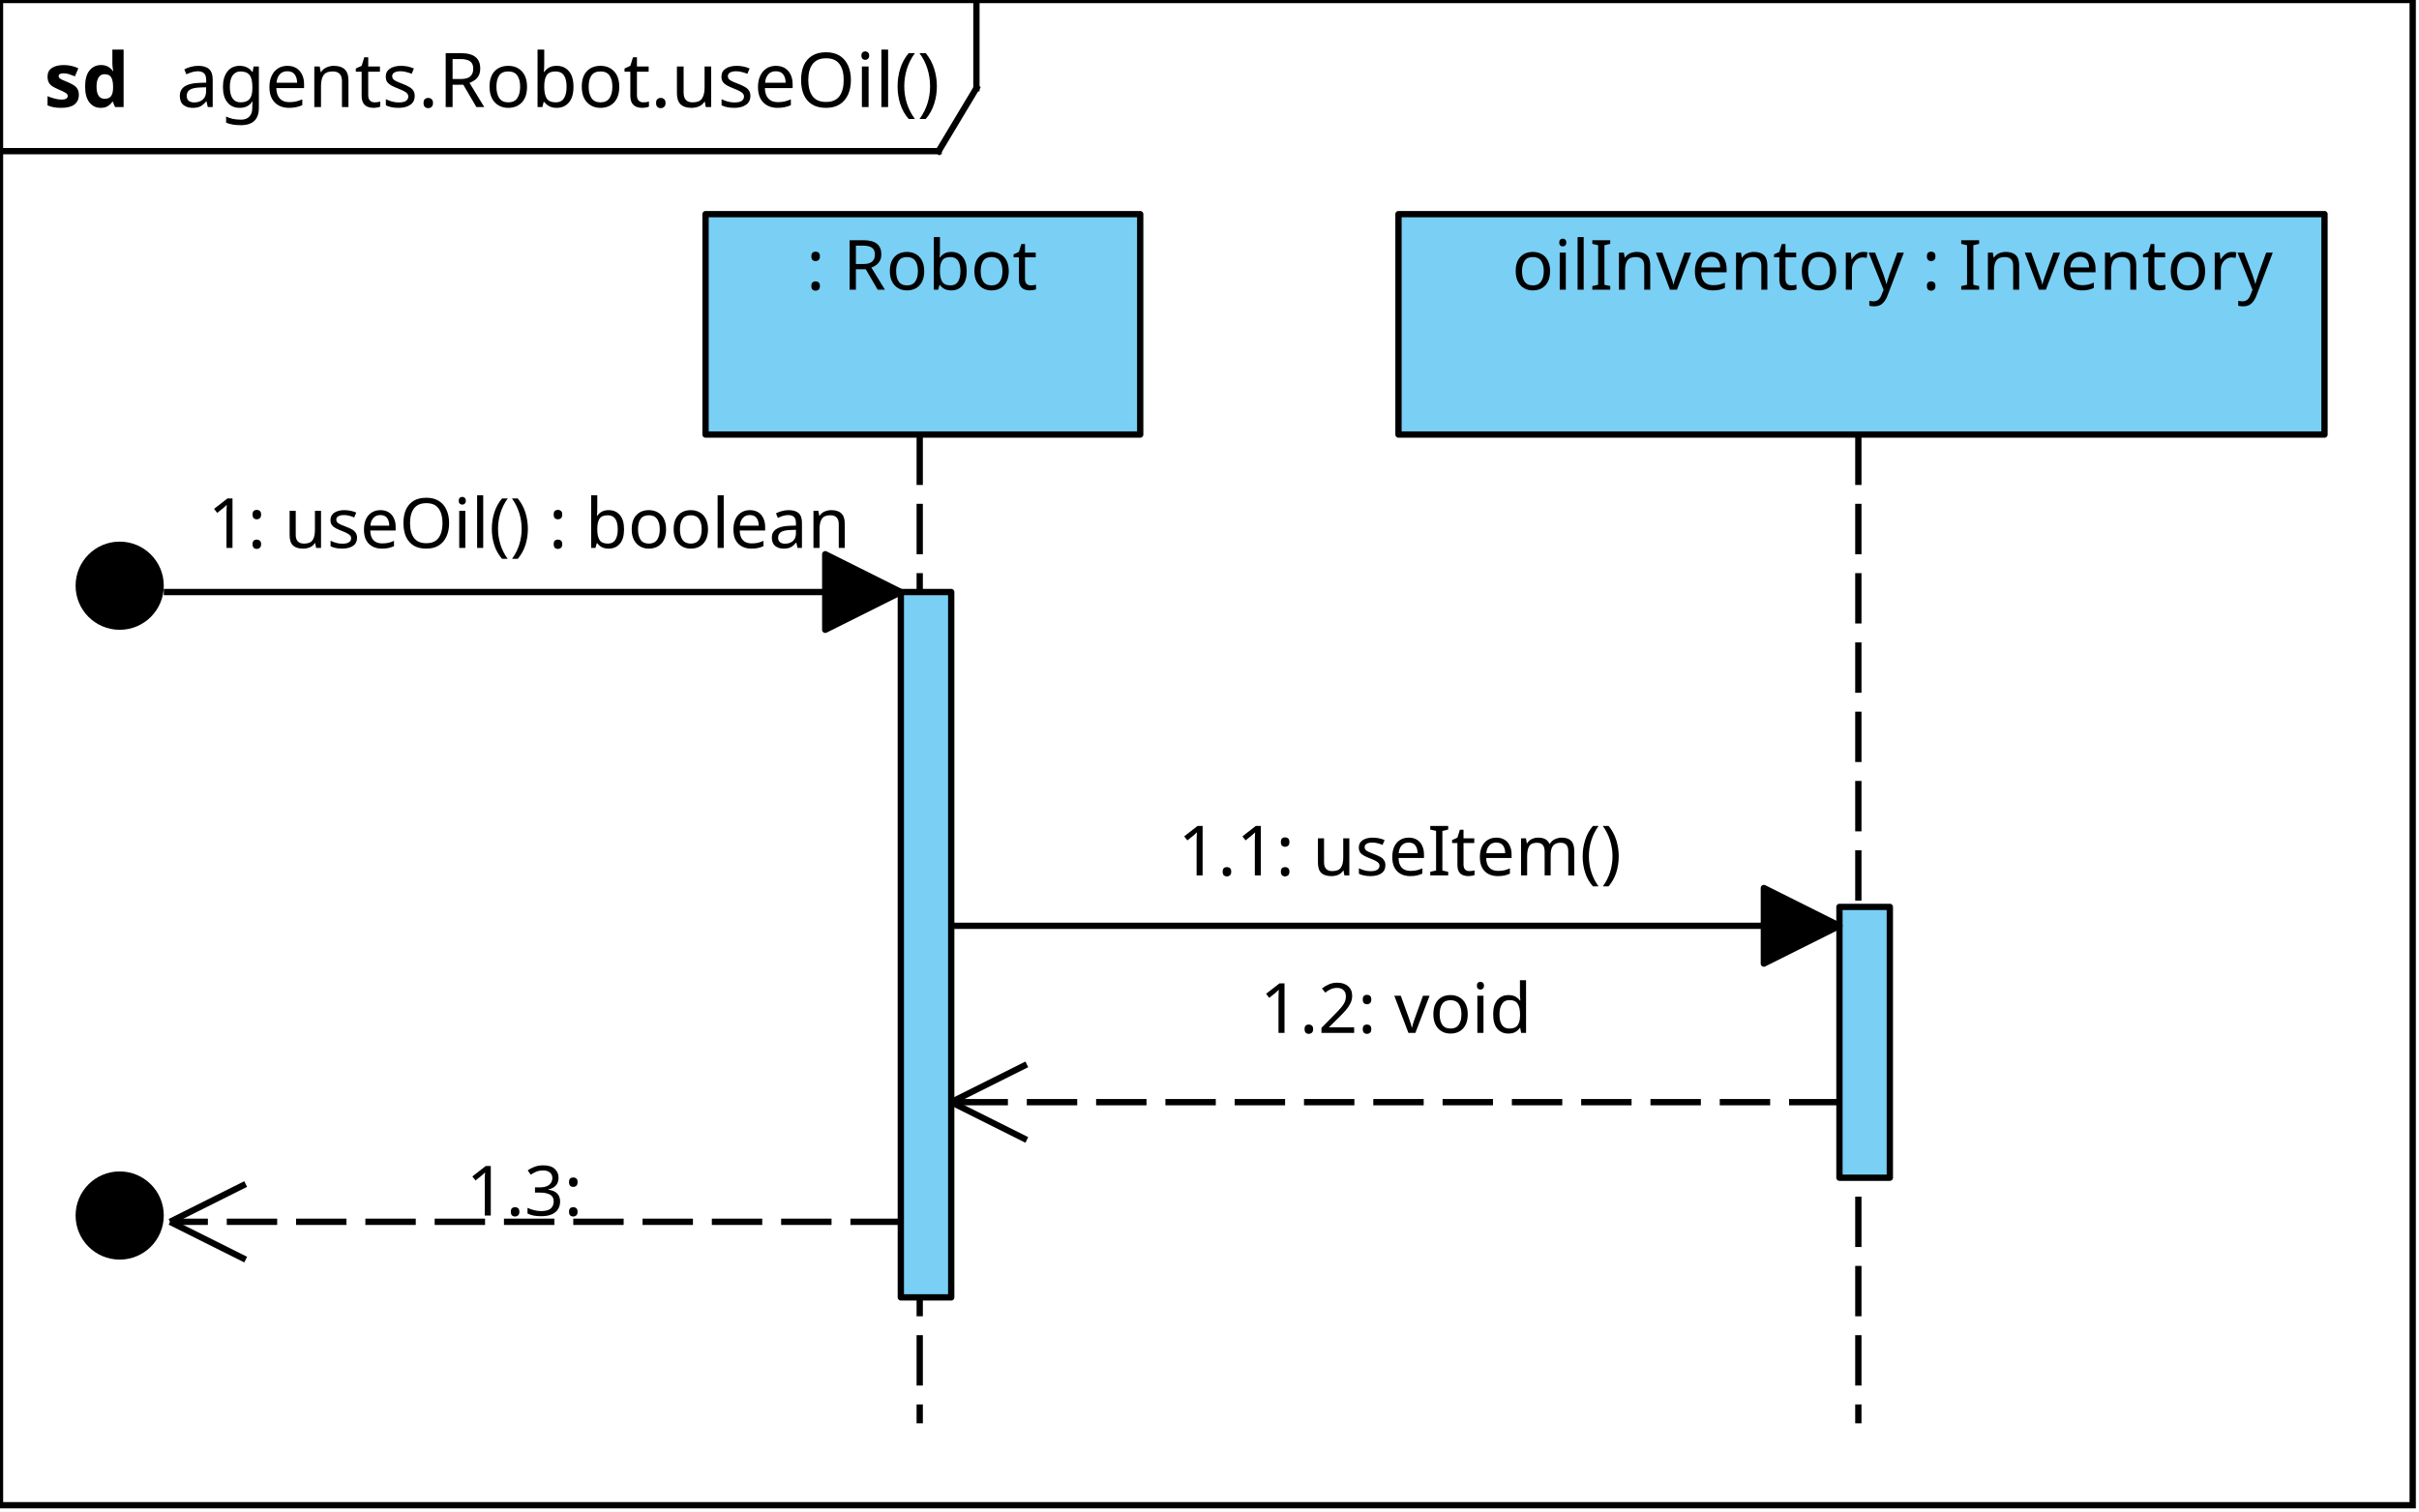
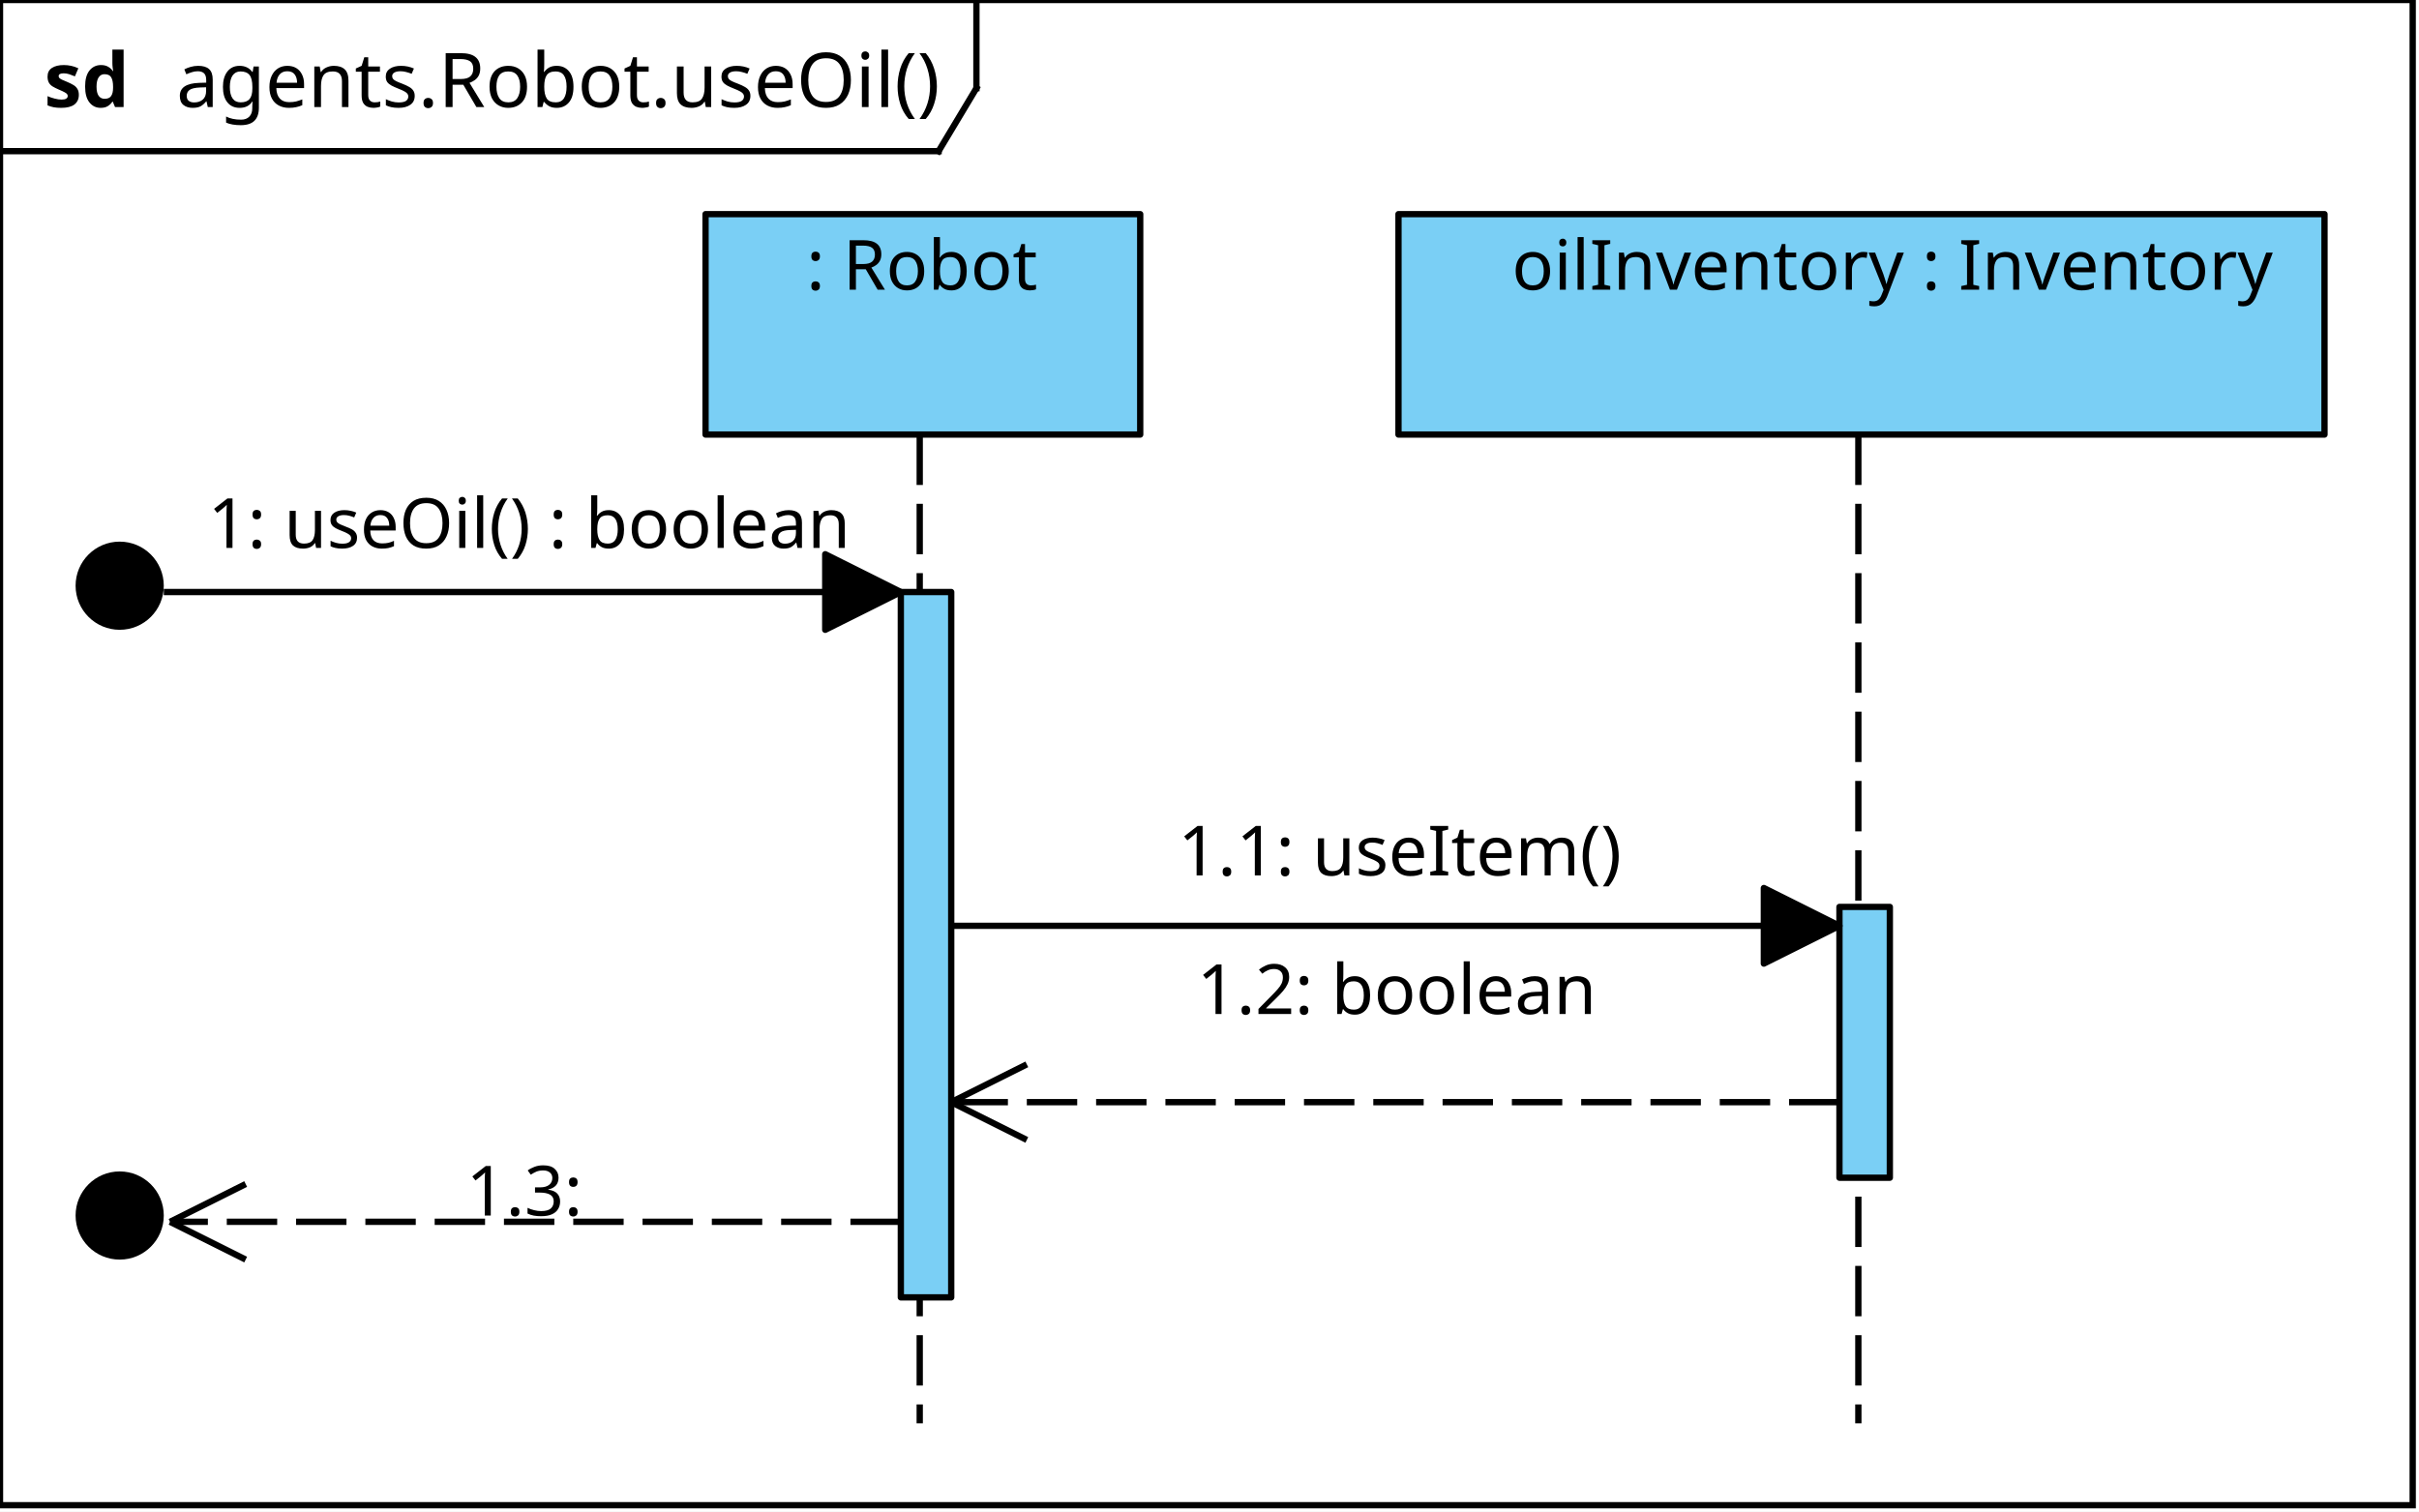
<svg xmlns="http://www.w3.org/2000/svg" fill-opacity="0" color-rendering="auto" color-interpolation="auto" stroke="rgb(0,0,0)" text-rendering="auto" stroke-linecap="square" width="384" stroke-miterlimit="10" stroke-opacity="0" shape-rendering="auto" fill="rgb(0,0,0)" stroke-dasharray="none" font-weight="normal" stroke-width="1" height="240" font-family="'Dialog'" font-style="normal" stroke-linejoin="miter" font-size="12" stroke-dashoffset="0" image-rendering="auto">
  <defs id="genericDefs" />
  <g>
    <defs id="defs1">
      <clipPath clipPathUnits="userSpaceOnUse" id="clipPath1">
        <path d="M-7 -7 L81 -7 L81 203 L-7 203 L-7 -7 Z" />
      </clipPath>
      <clipPath clipPathUnits="userSpaceOnUse" id="clipPath2">
        <path d="M-7 -7 L26 -7 L26 31 L-7 31 L-7 -7 Z" />
      </clipPath>
      <clipPath clipPathUnits="userSpaceOnUse" id="clipPath3">
        <path d="M-7 -7 L19 -7 L19 123 L-7 123 L-7 -7 Z" />
      </clipPath>
      <clipPath clipPathUnits="userSpaceOnUse" id="clipPath4">
        <path d="M-7 -7 L159 -7 L159 203 L-7 203 L-7 -7 Z" />
      </clipPath>
      <clipPath clipPathUnits="userSpaceOnUse" id="clipPath5">
        <path d="M-7 -7 L19 -7 L19 54 L-7 54 L-7 -7 Z" />
      </clipPath>
      <clipPath clipPathUnits="userSpaceOnUse" id="clipPath6">
        <path d="M-148 -15 L296 -15 L296 30 L-148 30 L-148 -15 Z" />
      </clipPath>
      <clipPath clipPathUnits="userSpaceOnUse" id="clipPath7">
        <path d="M-70 -15 L140 -15 L140 30 L-70 30 L-70 -15 Z" />
      </clipPath>
      <clipPath clipPathUnits="userSpaceOnUse" id="clipPath8">
        <path d="M0 0 L245 0 L245 104 L0 104 L0 0 Z" />
      </clipPath>
      <clipPath clipPathUnits="userSpaceOnUse" id="clipPath9">
        <path d="M0 0 L221 0 L221 104 L0 104 L0 0 Z" />
      </clipPath>
      <clipPath clipPathUnits="userSpaceOnUse" id="clipPath10">
        <path d="M0 0 L220 0 L220 104 L0 104 L0 0 Z" />
      </clipPath>
      <clipPath clipPathUnits="userSpaceOnUse" id="clipPath11">
-         <path d="M-62 -15 L124 -15 L124 30 L-62 30 L-62 -15 Z" />
+         <path d="M-81 -15 L162 -15 L162 30 L-81 30 L-81 -15 Z" />
      </clipPath>
      <clipPath clipPathUnits="userSpaceOnUse" id="clipPath12">
        <path d="M-42 -15 L84 -15 L84 30 L-42 30 L-42 -15 Z" />
      </clipPath>
      <clipPath clipPathUnits="userSpaceOnUse" id="clipPath13">
        <path d="M-136 -14 L272 -14 L272 28 L-136 28 L-136 -14 Z" />
      </clipPath>
      <clipPath clipPathUnits="userSpaceOnUse" id="clipPath14">
        <path d="M-88 -15 L176 -15 L176 30 L-88 30 L-88 -15 Z" />
      </clipPath>
    </defs>
    <g fill="white" text-rendering="geometricPrecision" fill-opacity="1" stroke-opacity="1" stroke="white">
      <rect x="0" width="384" height="240" y="0" stroke="none" />
      <rect x="18" y="38" transform="translate(-18,-38)" fill="none" width="383" height="239" stroke="black" />
      <text x="25" y="55" transform="translate(-18,-38)" fill="black" stroke="none" font-weight="bold" xml:space="preserve">sd</text>
      <text fill="black" x="46" xml:space="preserve" y="55" transform="translate(-18,-38)" stroke="none">agents.Robot.useOil()</text>
      <line transform="translate(-18,-38)" fill="none" x1="18" x2="167" y1="62" y2="62" stroke="black" />
      <line transform="translate(-18,-38)" fill="none" x1="173" x2="173" y1="38" y2="52" stroke="black" />
      <line transform="translate(-18,-38)" fill="none" x1="173" x2="167" y1="52" y2="62" stroke="black" />
    </g>
    <g font-size="11" transform="translate(112,34)" fill-opacity="1" fill="rgb(122,207,245)" text-rendering="geometricPrecision" font-family="sans-serif" stroke="rgb(122,207,245)" stroke-opacity="1">
      <rect x="0" width="69" height="35" y="0" clip-path="url(#clipPath1)" stroke="none" />
    </g>
    <g font-size="11" stroke-linecap="butt" transform="translate(112,34)" fill-opacity="1" fill="black" text-rendering="geometricPrecision" font-family="sans-serif" stroke-linejoin="round" stroke="black" stroke-opacity="1" stroke-miterlimit="0">
      <rect fill="none" x="0" width="69" height="35" y="0" clip-path="url(#clipPath1)" />
      <line clip-path="url(#clipPath1)" fill="none" x1="34" x2="34" y1="35" stroke-linejoin="bevel" y2="192" stroke-dasharray="8,3" />
    </g>
    <g font-size="11" transform="translate(12,84)" fill-opacity="1" fill="black" text-rendering="geometricPrecision" font-family="sans-serif" stroke="black" stroke-opacity="1">
      <circle r="7" clip-path="url(#clipPath2)" cx="7" cy="9" stroke="none" />
    </g>
    <g font-size="11" transform="translate(143,94)" fill-opacity="1" fill="rgb(122,207,245)" text-rendering="geometricPrecision" font-family="sans-serif" stroke="rgb(122,207,245)" stroke-opacity="1">
      <rect x="0" width="8" height="112" y="0" clip-path="url(#clipPath3)" stroke="none" />
    </g>
    <g font-size="11" stroke-linecap="butt" transform="translate(143,94)" fill-opacity="1" fill="black" text-rendering="geometricPrecision" font-family="sans-serif" stroke-linejoin="round" stroke="black" stroke-opacity="1" stroke-miterlimit="0">
      <rect fill="none" x="0" width="8" height="112" y="0" clip-path="url(#clipPath3)" />
    </g>
    <g font-size="11" transform="translate(222,34)" fill-opacity="1" fill="rgb(122,207,245)" text-rendering="geometricPrecision" font-family="sans-serif" stroke="rgb(122,207,245)" stroke-opacity="1">
      <rect x="0" width="147" height="35" y="0" clip-path="url(#clipPath4)" stroke="none" />
    </g>
    <g font-size="11" stroke-linecap="butt" transform="translate(222,34)" fill-opacity="1" fill="black" text-rendering="geometricPrecision" font-family="sans-serif" stroke-linejoin="round" stroke="black" stroke-opacity="1" stroke-miterlimit="0">
      <rect fill="none" x="0" width="147" height="35" y="0" clip-path="url(#clipPath4)" />
      <line clip-path="url(#clipPath4)" fill="none" x1="73" x2="73" y1="35" stroke-linejoin="bevel" y2="192" stroke-dasharray="8,3" />
    </g>
    <g font-size="11" transform="translate(292,144)" fill-opacity="1" fill="rgb(122,207,245)" text-rendering="geometricPrecision" font-family="sans-serif" stroke="rgb(122,207,245)" stroke-opacity="1">
      <rect x="0" width="8" height="43" y="0" clip-path="url(#clipPath5)" stroke="none" />
    </g>
    <g font-size="11" stroke-linecap="butt" transform="translate(292,144)" fill-opacity="1" fill="black" text-rendering="geometricPrecision" font-family="sans-serif" stroke-linejoin="round" stroke="black" stroke-opacity="1" stroke-miterlimit="0">
      <rect fill="none" x="0" width="8" height="43" y="0" clip-path="url(#clipPath5)" />
    </g>
    <g font-size="11" transform="translate(12,184)" fill-opacity="1" fill="black" text-rendering="geometricPrecision" font-family="sans-serif" stroke="black" stroke-opacity="1">
      <circle r="7" clip-path="url(#clipPath2)" cx="7" cy="9" stroke="none" />
    </g>
    <g font-size="11" transform="translate(222,34)" fill-opacity="1" fill="black" text-rendering="geometricPrecision" font-family="sans-serif" stroke="black" stroke-opacity="1">
      <text x="18" xml:space="preserve" y="12" clip-path="url(#clipPath6)" stroke="none">oilInventory : Inventory</text>
    </g>
    <g font-size="11" transform="translate(112,34)" fill-opacity="1" fill="black" text-rendering="geometricPrecision" font-family="sans-serif" stroke="black" stroke-opacity="1">
      <text x="16" xml:space="preserve" y="12" clip-path="url(#clipPath7)" stroke="none">: Robot</text>
    </g>
    <g font-size="11" stroke-linecap="butt" transform="translate(101,97)" fill-opacity="1" fill="black" text-rendering="geometricPrecision" font-family="sans-serif" stroke-linejoin="round" stroke="black" stroke-opacity="1">
      <line y2="50" fill="none" x1="50" clip-path="url(#clipPath8)" x2="191" y1="50" />
      <polygon points=" 191 50 179 44 179 56" clip-path="url(#clipPath8)" stroke="none" />
      <polygon fill="none" points=" 191 50 179 44 179 56" clip-path="url(#clipPath8)" />
    </g>
    <g font-size="11" stroke-linecap="butt" transform="translate(-24,44)" fill-opacity="1" fill="black" text-rendering="geometricPrecision" font-family="sans-serif" stroke-linejoin="round" stroke="black" stroke-opacity="1">
      <line y2="50" fill="none" x1="50" clip-path="url(#clipPath9)" x2="167" y1="50" />
      <polygon points=" 167 50 155 44 155 56" clip-path="url(#clipPath9)" stroke="none" />
      <polygon fill="none" points=" 167 50 155 44 155 56" clip-path="url(#clipPath9)" />
    </g>
    <g font-size="11" stroke-linecap="butt" transform="translate(-23,144)" fill-opacity="1" fill="black" text-rendering="geometricPrecision" font-family="sans-serif" stroke-linejoin="round" stroke-dasharray="8,3" stroke="black" stroke-opacity="1" stroke-miterlimit="0">
      <line y2="50" fill="none" x1="166" clip-path="url(#clipPath10)" x2="50" y1="50" />
      <line clip-path="url(#clipPath10)" fill="none" x1="50" x2="62" y1="50" y2="56" stroke-dasharray="none" stroke-miterlimit="10" />
      <line clip-path="url(#clipPath10)" fill="none" x1="50" x2="62" y1="50" y2="44" stroke-dasharray="none" stroke-miterlimit="10" />
    </g>
    <g font-size="11" stroke-linecap="butt" transform="translate(101,125)" fill-opacity="1" fill="black" text-rendering="geometricPrecision" font-family="sans-serif" stroke-linejoin="round" stroke-dasharray="8,3" stroke="black" stroke-opacity="1" stroke-miterlimit="0">
      <line y2="50" fill="none" x1="191" clip-path="url(#clipPath8)" x2="50" y1="50" />
      <line clip-path="url(#clipPath8)" fill="none" x1="50" x2="62" y1="50" y2="56" stroke-dasharray="none" stroke-miterlimit="10" />
      <line clip-path="url(#clipPath8)" fill="none" x1="50" x2="62" y1="50" y2="44" stroke-dasharray="none" stroke-miterlimit="10" />
    </g>
-     <g font-size="11" transform="translate(190,152)" fill-opacity="1" fill="black" text-rendering="geometricPrecision" font-family="sans-serif" stroke="black" stroke-opacity="1">
-       <text x="10" xml:space="preserve" y="12" clip-path="url(#clipPath11)" stroke="none">1.2: void</text>
+     <g font-size="11" transform="translate(180,149)" fill-opacity="1" fill="black" text-rendering="geometricPrecision" font-family="sans-serif" stroke="black" stroke-opacity="1">
+       <text x="10" xml:space="preserve" y="12" clip-path="url(#clipPath11)" stroke="none">1.2: boolean</text>
    </g>
    <g font-size="11" transform="translate(63,181)" fill-opacity="1" fill="black" text-rendering="geometricPrecision" font-family="sans-serif" stroke="black" stroke-opacity="1">
      <text x="11" xml:space="preserve" y="12" clip-path="url(#clipPath12)" stroke="none">1.3:</text>
    </g>
    <g font-size="11" transform="translate(16,75)" fill-opacity="1" fill="black" text-rendering="geometricPrecision" font-family="sans-serif" stroke="black" stroke-opacity="1">
      <text x="17" xml:space="preserve" y="12" clip-path="url(#clipPath13)" stroke="none">1: useOil() : boolean</text>
    </g>
    <g font-size="11" transform="translate(177,127)" fill-opacity="1" fill="black" text-rendering="geometricPrecision" font-family="sans-serif" stroke="black" stroke-opacity="1">
      <text x="10" xml:space="preserve" y="12" clip-path="url(#clipPath14)" stroke="none">1.1: useItem()</text>
    </g>
  </g>
</svg>
